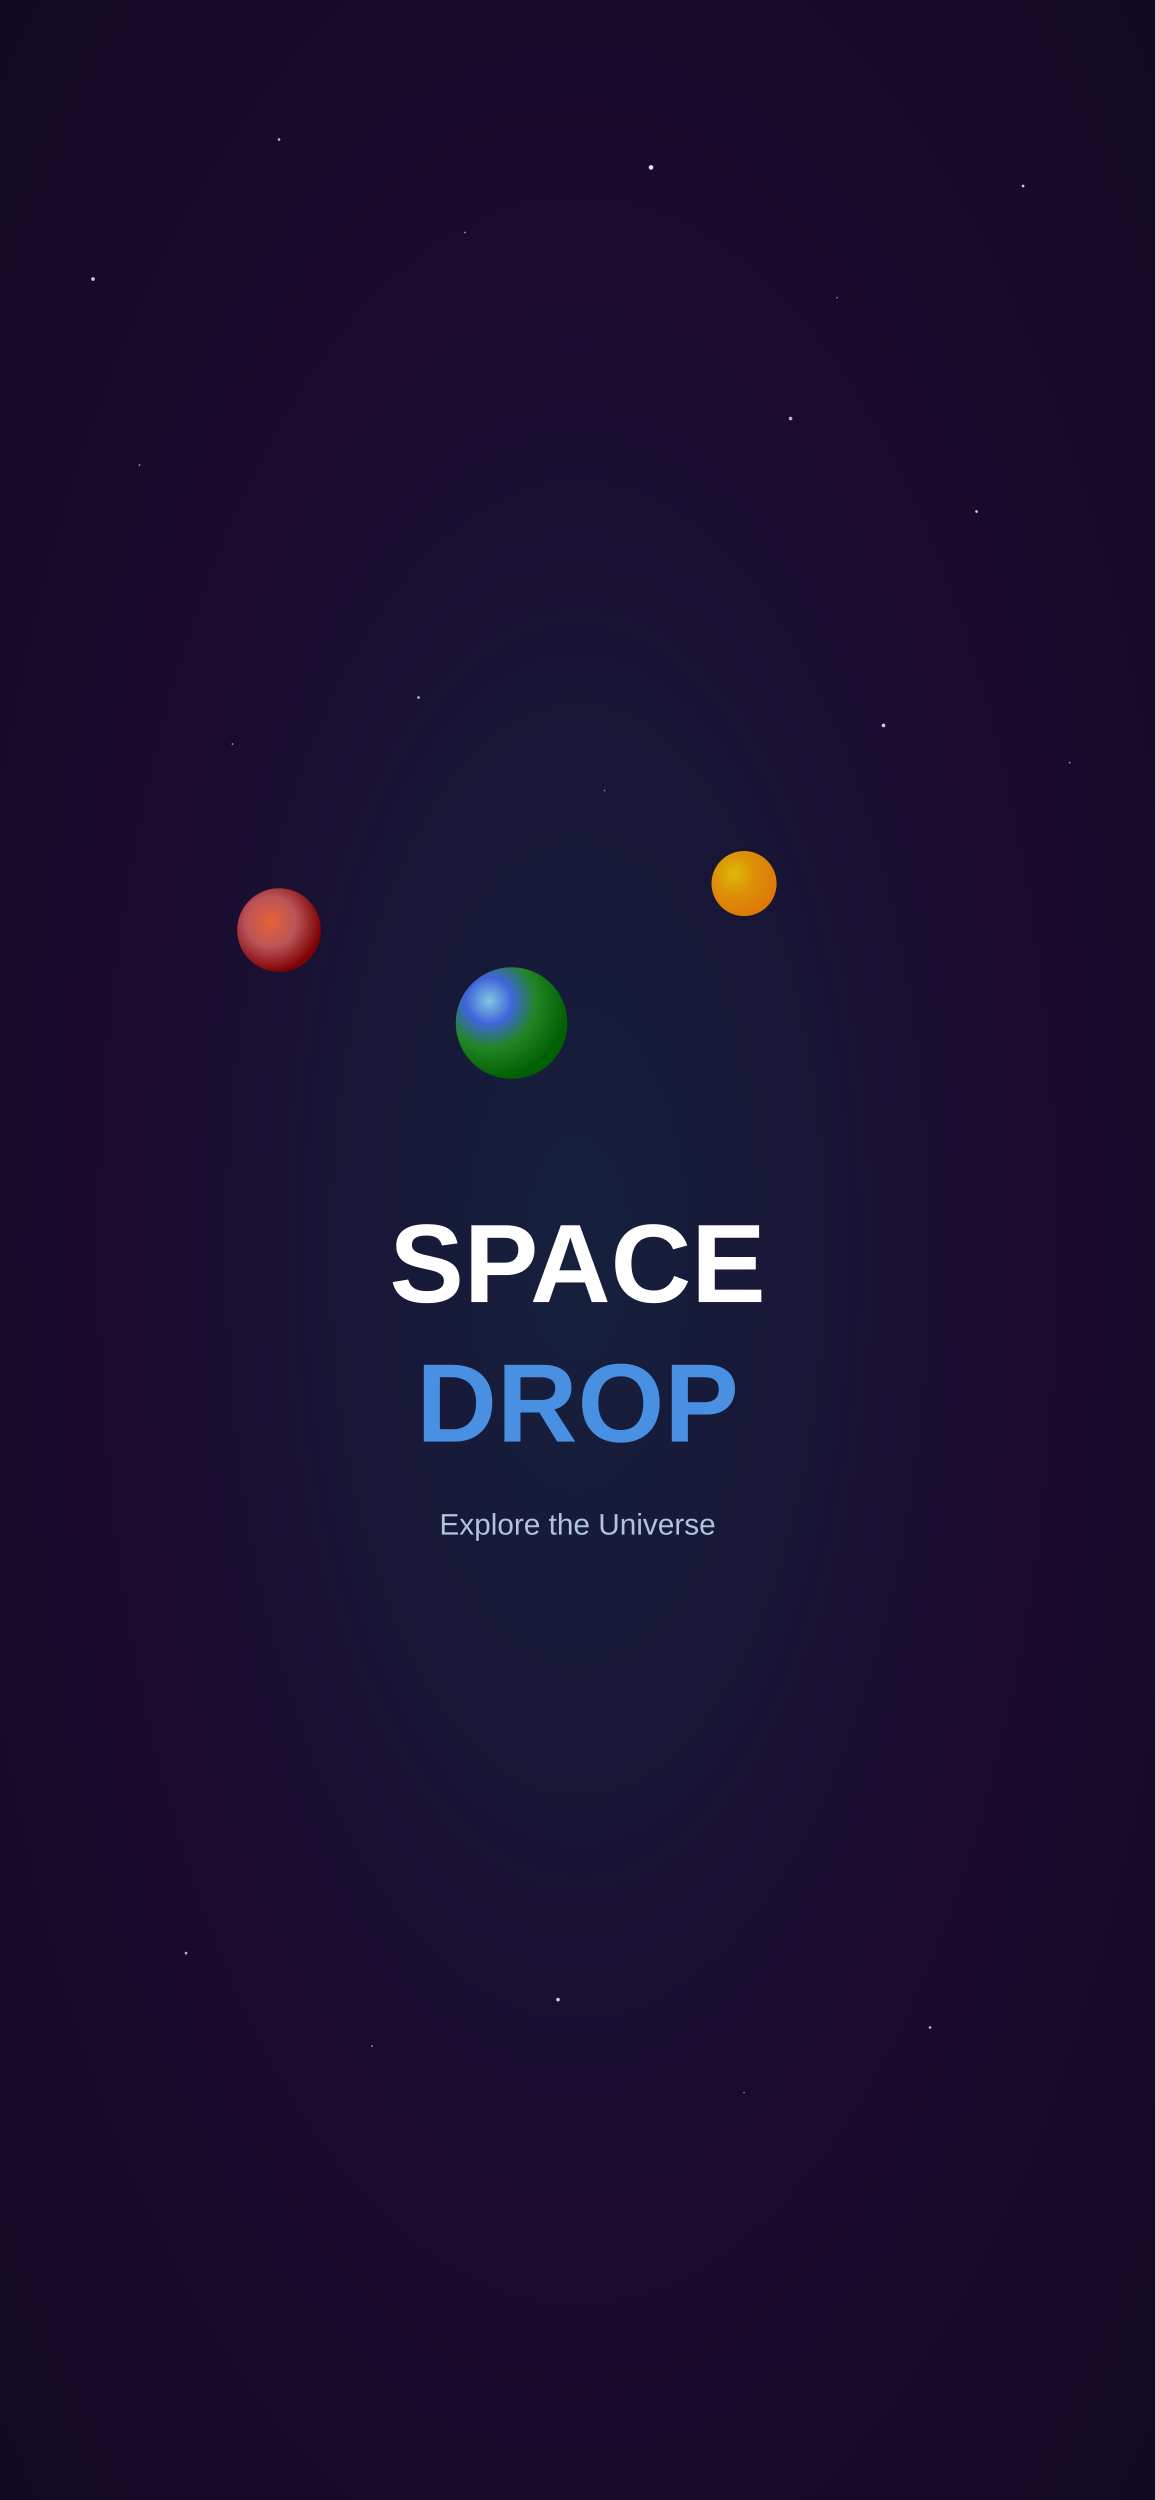
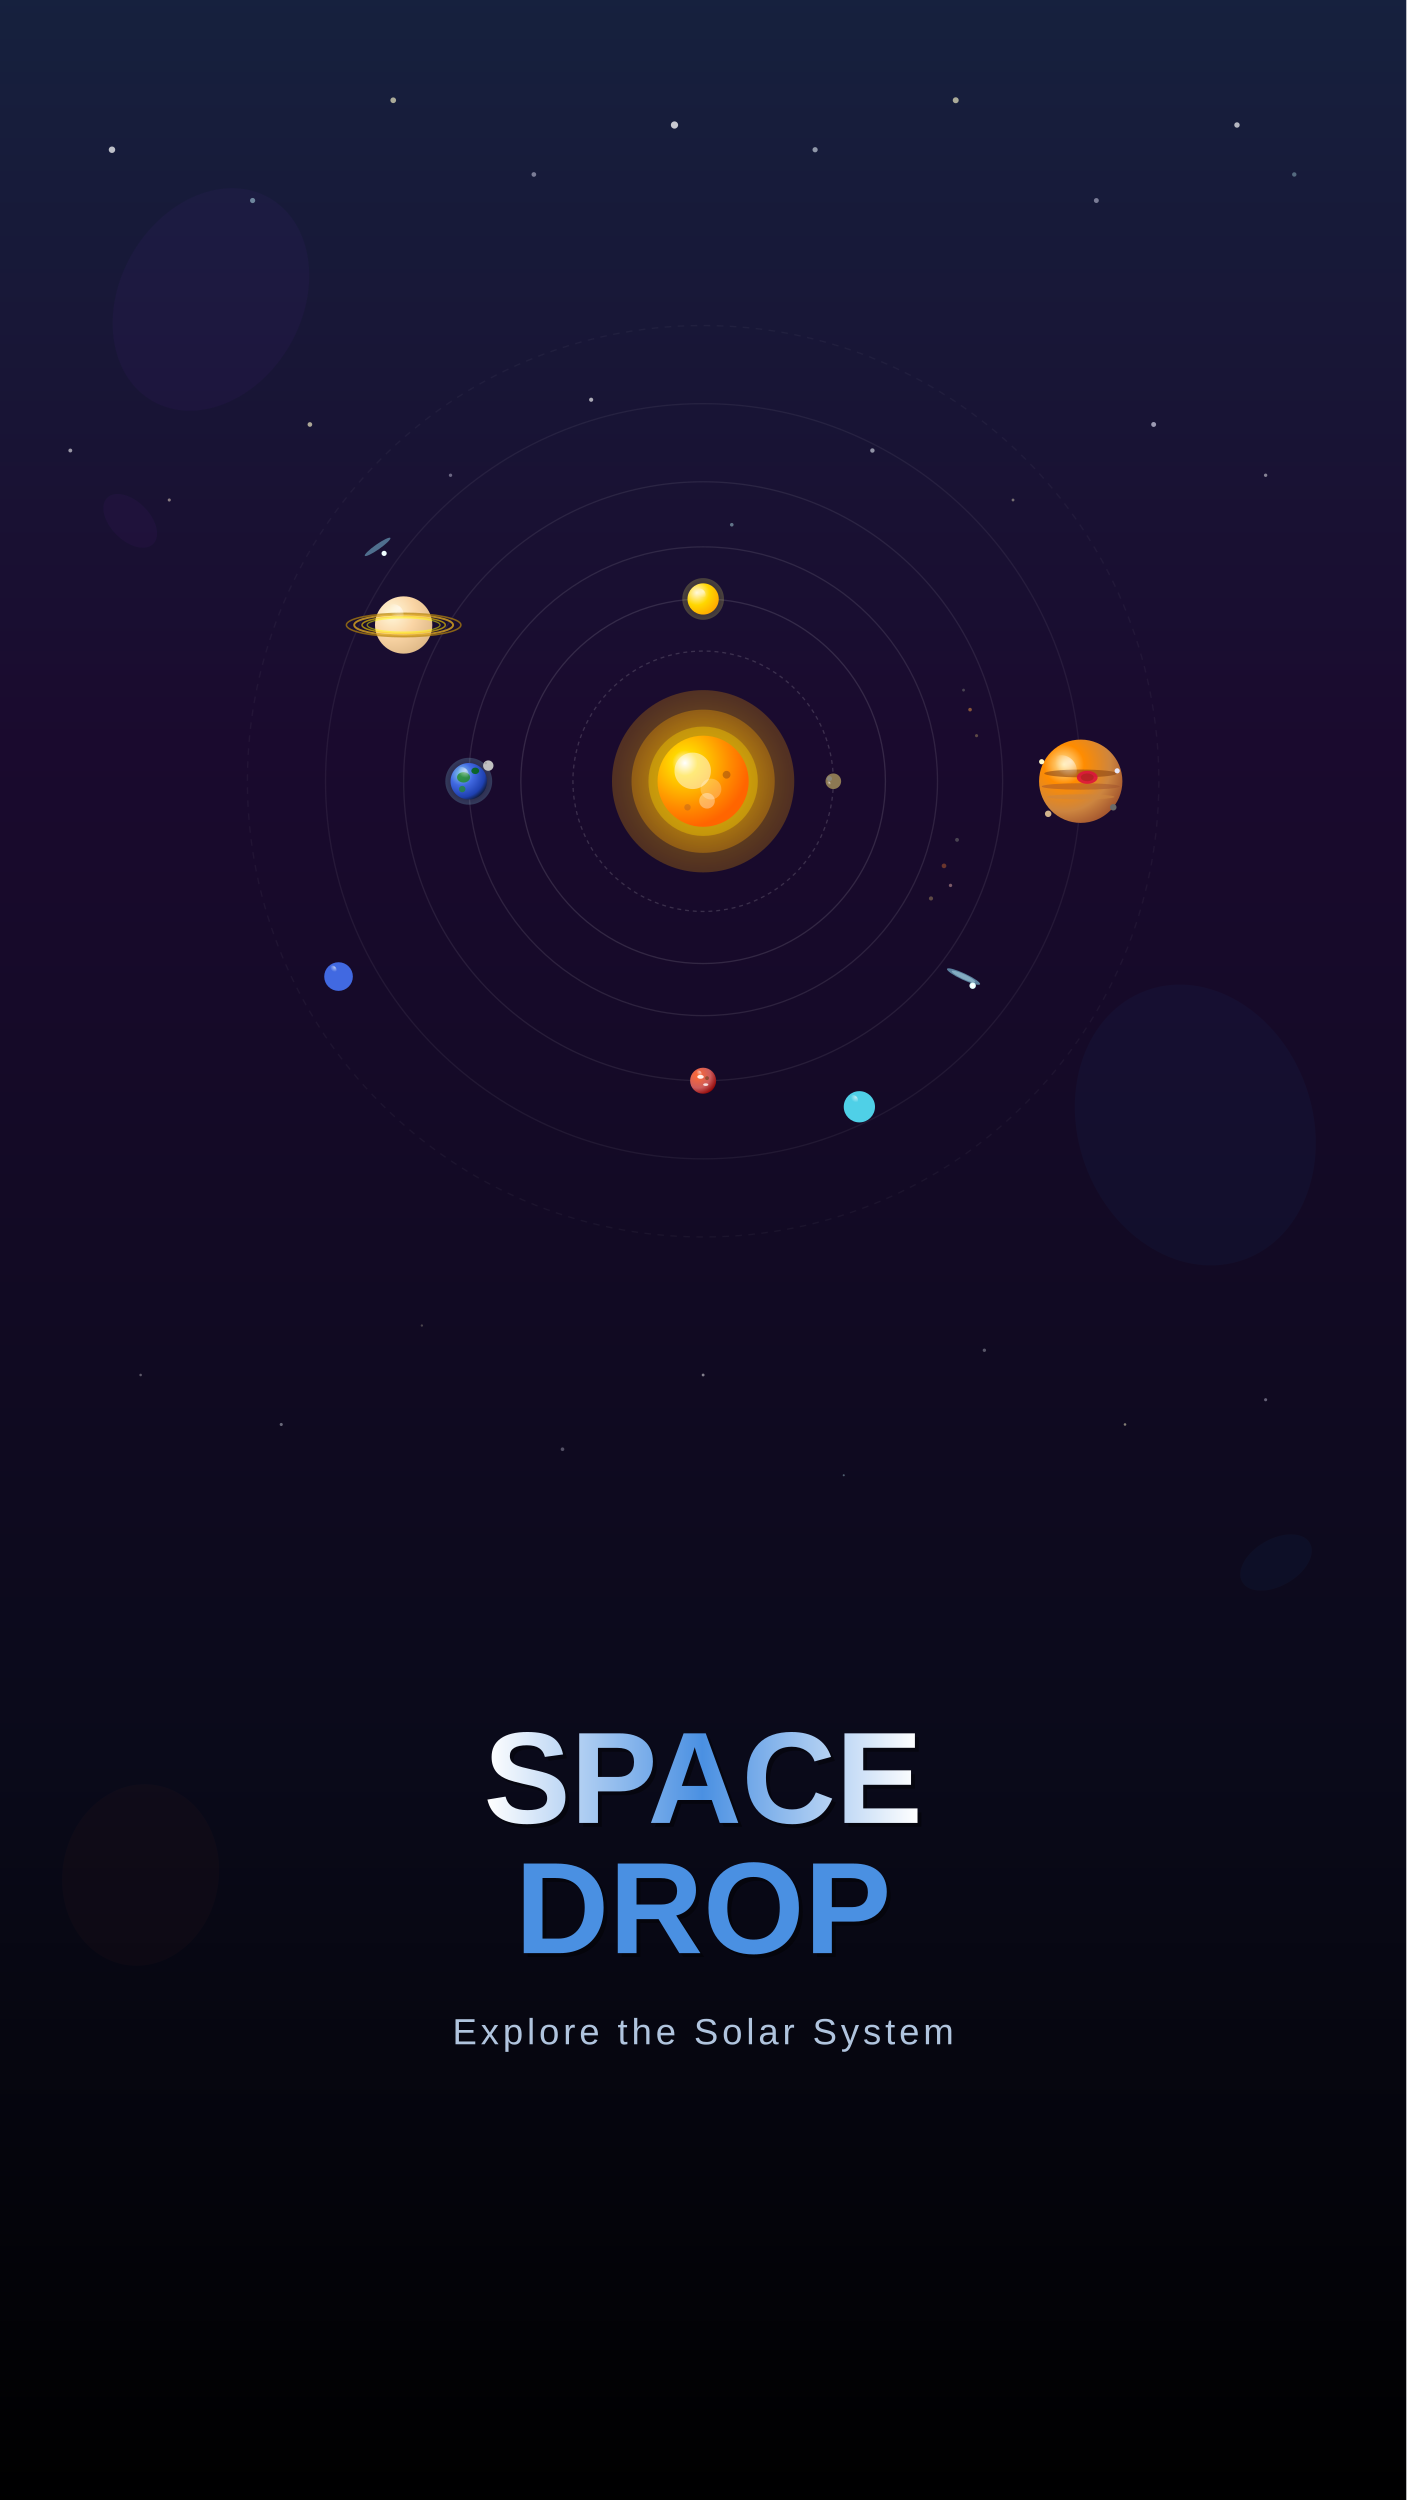
- <svg xmlns="http://www.w3.org/2000/svg" width="1242" height="2688">
+ <svg xmlns="http://www.w3.org/2000/svg" width="1080" height="1920" viewBox="0 0 1080 1920">
  <defs>
-     <radialGradient id="spaceBackground" cx="50%" cy="50%" r="100%">
-       <stop offset="0%" style="stop-color:#16213e" />
-       <stop offset="40%" style="stop-color:#1a0a2e" />
-       <stop offset="100%" style="stop-color:#0a0a1a" />
+     <linearGradient id="spaceBackground" x1="0%" y1="0%" x2="0%" y2="100%">
+       <stop offset="0%" style="stop-color:#16213e;stop-opacity:1" />
+       <stop offset="30%" style="stop-color:#1a0a2e;stop-opacity:1" />
+       <stop offset="70%" style="stop-color:#0a0a1a;stop-opacity:1" />
+       <stop offset="100%" style="stop-color:#000000;stop-opacity:1" />
+     </linearGradient>
+     <radialGradient id="sunCore" cx="30%" cy="30%" r="70%">
+       <stop offset="0%" style="stop-color:#ffffff;stop-opacity:1" />
+       <stop offset="20%" style="stop-color:#ffd700;stop-opacity:1" />
+       <stop offset="70%" style="stop-color:#ff8c00;stop-opacity:1" />
+       <stop offset="100%" style="stop-color:#ff6500;stop-opacity:1" />
    </radialGradient>
-     <radialGradient id="earth" cx="30%" cy="30%" r="70%">
-       <stop offset="0%" style="stop-color:#87CEEB" />
-       <stop offset="30%" style="stop-color:#4169E1" />
-       <stop offset="60%" style="stop-color:#228B22" />
-       <stop offset="100%" style="stop-color:#006400" />
+     <radialGradient id="sunCorona" cx="50%" cy="50%" r="100%">
+       <stop offset="0%" style="stop-color:#ffd700;stop-opacity:0.8" />
+       <stop offset="50%" style="stop-color:#ffa500;stop-opacity:0.4" />
+       <stop offset="100%" style="stop-color:#ff8c00;stop-opacity:0" />
    </radialGradient>
-     <radialGradient id="mars" cx="40%" cy="40%" r="60%">
-       <stop offset="0%" style="stop-color:#FF6B35" />
-       <stop offset="50%" style="stop-color:#CD5C5C" />
-       <stop offset="100%" style="stop-color:#8B0000" />
+     <radialGradient id="earthGradient" cx="30%" cy="30%" r="80%">
+       <stop offset="0%" style="stop-color:#87ceeb;stop-opacity:1" />
+       <stop offset="40%" style="stop-color:#4169e1;stop-opacity:1" />
+       <stop offset="80%" style="stop-color:#1e40af;stop-opacity:1" />
+       <stop offset="100%" style="stop-color:#0f172a;stop-opacity:1" />
    </radialGradient>
-     <radialGradient id="venus" cx="35%" cy="35%" r="65%">
-       <stop offset="0%" style="stop-color:#FFD700" />
-       <stop offset="50%" style="stop-color:#FFA500" />
-       <stop offset="100%" style="stop-color:#FF8C00" />
+     <radialGradient id="marsGradient" cx="30%" cy="30%" r="80%">
+       <stop offset="0%" style="stop-color:#ff6b35;stop-opacity:1" />
+       <stop offset="60%" style="stop-color:#cd5c5c;stop-opacity:1" />
+       <stop offset="100%" style="stop-color:#8b0000;stop-opacity:1" />
    </radialGradient>
+     <radialGradient id="venusGradient" cx="30%" cy="30%" r="80%">
+       <stop offset="0%" style="stop-color:#fff8dc;stop-opacity:1" />
+       <stop offset="50%" style="stop-color:#ffd700;stop-opacity:1" />
+       <stop offset="100%" style="stop-color:#ffa500;stop-opacity:1" />
+     </radialGradient>
+     <radialGradient id="jupiterGradient" cx="30%" cy="30%" r="80%">
+       <stop offset="0%" style="stop-color:#ffeaa7;stop-opacity:1" />
+       <stop offset="30%" style="stop-color:#ff8c00;stop-opacity:1" />
+       <stop offset="70%" style="stop-color:#cd853f;stop-opacity:1" />
+       <stop offset="100%" style="stop-color:#a0522d;stop-opacity:1" />
+     </radialGradient>
+     <radialGradient id="saturnGradient" cx="30%" cy="30%" r="80%">
+       <stop offset="0%" style="stop-color:#fff8dc;stop-opacity:1" />
+       <stop offset="50%" style="stop-color:#fad5a5;stop-opacity:1" />
+       <stop offset="100%" style="stop-color:#deb887;stop-opacity:1" />
+     </radialGradient>
+     <radialGradient id="earthAtmosphere" cx="50%" cy="50%" r="70%">
+       <stop offset="0%" style="stop-color:#87ceeb;stop-opacity:0" />
+       <stop offset="70%" style="stop-color:#87ceeb;stop-opacity:0.4" />
+       <stop offset="100%" style="stop-color:#4169e1;stop-opacity:0.7" />
+     </radialGradient>
+     <radialGradient id="venusAtmosphere" cx="50%" cy="50%" r="70%">
+       <stop offset="0%" style="stop-color:#ffff66;stop-opacity:0" />
+       <stop offset="70%" style="stop-color:#ffff66;stop-opacity:0.3" />
+       <stop offset="100%" style="stop-color:#ffd700;stop-opacity:0.6" />
+     </radialGradient>
+     <radialGradient id="sunIllumination" cx="80%" cy="20%" r="50%">
+       <stop offset="0%" style="stop-color:#ffffff;stop-opacity:0.6" />
+       <stop offset="50%" style="stop-color:#ffffff;stop-opacity:0.3" />
+       <stop offset="100%" style="stop-color:#ffffff;stop-opacity:0" />
+     </radialGradient>
+     <linearGradient id="titleGradient" x1="0%" y1="0%" x2="100%" y2="0%">
+       <stop offset="0%" style="stop-color:#ffffff;stop-opacity:1" />
+       <stop offset="50%" style="stop-color:#4a90e2;stop-opacity:1" />
+       <stop offset="100%" style="stop-color:#ffffff;stop-opacity:1" />
+     </linearGradient>
  </defs>
-   <rect width="1242" height="2688" fill="url(#spaceBackground)" />
-   <circle cx="100" cy="300" r="2" fill="#FFFFFF" opacity="0.8" />
-   <circle cx="300" cy="150" r="1.5" fill="#F0F8FF" opacity="0.7" />
-   <circle cx="500" cy="250" r="1" fill="#FFFACD" opacity="0.6" />
-   <circle cx="700" cy="180" r="2.5" fill="#FFFFFF" opacity="0.9" />
-   <circle cx="900" cy="320" r="1" fill="#E6E6FA" opacity="0.5" />
-   <circle cx="1100" cy="200" r="1.5" fill="#FFFFFF" opacity="0.8" />
-   <circle cx="150" cy="500" r="1" fill="#F0F8FF" opacity="0.6" />
-   <circle cx="850" cy="450" r="2" fill="#FFFFFF" opacity="0.7" />
-   <circle cx="1050" cy="550" r="1.5" fill="#FFFACD" opacity="0.8" />
-   <circle cx="250" cy="800" r="1" fill="#FFFFFF" opacity="0.6" />
-   <circle cx="450" cy="750" r="1.5" fill="#F0F8FF" opacity="0.7" />
-   <circle cx="650" cy="850" r="1" fill="#E6E6FA" opacity="0.5" />
-   <circle cx="950" cy="780" r="2" fill="#FFFFFF" opacity="0.8" />
-   <circle cx="1150" cy="820" r="1" fill="#FFFACD" opacity="0.6" />
-   <circle cx="200" cy="2100" r="1.5" fill="#FFFFFF" opacity="0.7" />
-   <circle cx="400" cy="2200" r="1" fill="#F0F8FF" opacity="0.6" />
-   <circle cx="600" cy="2150" r="2" fill="#FFFFFF" opacity="0.8" />
-   <circle cx="800" cy="2250" r="1" fill="#E6E6FA" opacity="0.5" />
-   <circle cx="1000" cy="2180" r="1.5" fill="#FFFACD" opacity="0.7" />
-   <circle cx="300" cy="1000" r="45" fill="url(#mars)" opacity="0.9" />
-   <circle cx="550" cy="1100" r="60" fill="url(#earth)" opacity="0.95" />
-   <circle cx="800" cy="950" r="35" fill="url(#venus)" opacity="0.85" />
-   <text x="621" y="1400" text-anchor="middle" font-family="Arial, sans-serif" font-size="120" font-weight="900" fill="#FFFFFF">SPACE</text>
-   <text x="621" y="1550" text-anchor="middle" font-family="Arial, sans-serif" font-size="120" font-weight="900" fill="#4A90E2">DROP</text>
-   <text x="621" y="1650" text-anchor="middle" font-family="Arial, sans-serif" font-size="32" font-weight="300" fill="#B0C4DE">Explore the Universe</text>
+   <rect width="100%" height="100%" fill="url(#spaceBackground)" />
+   <g opacity="0.8">
+     <circle cx="86" cy="115" r="2.5" fill="#ffffff" opacity="0.9" />
+     <circle cx="194" cy="154" r="2" fill="#b0e0e6" opacity="0.7" />
+     <circle cx="302" cy="77" r="2.2" fill="#fffacd" opacity="0.8" />
+     <circle cx="410" cy="134" r="1.8" fill="#e6e6fa" opacity="0.6" />
+     <circle cx="518" cy="96" r="2.8" fill="#ffffff" opacity="0.95" />
+     <circle cx="626" cy="115" r="2" fill="#f0f8ff" opacity="0.7" />
+     <circle cx="734" cy="77" r="2.3" fill="#fffacd" opacity="0.8" />
+     <circle cx="842" cy="154" r="1.9" fill="#e6e6fa" opacity="0.6" />
+     <circle cx="950" cy="96" r="2.1" fill="#ffffff" opacity="0.85" />
+     <circle cx="994" cy="134" r="1.7" fill="#b0e0e6" opacity="0.5" />
+     <circle cx="54" cy="346" r="1.5" fill="#ffffff" opacity="0.7" />
+     <circle cx="130" cy="384" r="1.2" fill="#ffefd5" opacity="0.6" />
+     <circle cx="238" cy="326" r="1.8" fill="#fffacd" opacity="0.8" />
+     <circle cx="346" cy="365" r="1.3" fill="#e6e6fa" opacity="0.5" />
+     <circle cx="454" cy="307" r="1.6" fill="#ffffff" opacity="0.8" />
+     <circle cx="562" cy="403" r="1.4" fill="#b0e0e6" opacity="0.6" />
+     <circle cx="670" cy="346" r="1.7" fill="#f0f8ff" opacity="0.7" />
+     <circle cx="778" cy="384" r="1.1" fill="#fffacd" opacity="0.5" />
+     <circle cx="886" cy="326" r="1.9" fill="#e6e6fa" opacity="0.8" />
+     <circle cx="972" cy="365" r="1.3" fill="#ffffff" opacity="0.6" />
+     <circle cx="108" cy="1056" r="1" fill="#ffffff" opacity="0.4" />
+     <circle cx="216" cy="1094" r="1.2" fill="#f0f8ff" opacity="0.5" />
+     <circle cx="324" cy="1018" r="0.9" fill="#fffacd" opacity="0.3" />
+     <circle cx="432" cy="1113" r="1.4" fill="#e6e6fa" opacity="0.4" />
+     <circle cx="540" cy="1056" r="1.1" fill="#ffffff" opacity="0.6" />
+     <circle cx="648" cy="1133" r="0.8" fill="#b0e0e6" opacity="0.5" />
+     <circle cx="756" cy="1037" r="1.3" fill="#f0f8ff" opacity="0.4" />
+     <circle cx="864" cy="1094" r="1" fill="#fffacd" opacity="0.6" />
+     <circle cx="972" cy="1075" r="1.2" fill="#e6e6fa" opacity="0.5" />
+   </g>
+   <g transform="translate(540, 600)">
+     <circle cx="0" cy="0" r="100" fill="none" stroke="rgba(255,255,255,0.15)" stroke-width="1" stroke-dasharray="3,3" />
+     <circle cx="0" cy="0" r="140" fill="none" stroke="rgba(255,255,255,0.12)" stroke-width="1" />
+     <circle cx="0" cy="0" r="180" fill="none" stroke="rgba(255,255,255,0.1)" stroke-width="1" />
+     <circle cx="0" cy="0" r="230" fill="none" stroke="rgba(255,255,255,0.08)" stroke-width="1" />
+     <circle cx="0" cy="0" r="290" fill="none" stroke="rgba(255,255,255,0.06)" stroke-width="1" />
+     <circle cx="0" cy="0" r="350" fill="none" stroke="rgba(255,255,255,0.04)" stroke-width="1" stroke-dasharray="5,5" />
+     <circle cx="0" cy="0" r="70" fill="url(#sunCorona)" opacity="0.6" />
+     <circle cx="0" cy="0" r="55" fill="url(#sunCorona)" opacity="0.8" />
+     <circle cx="0" cy="0" r="42" fill="rgba(255,215,0,0.4)" opacity="0.9" />
+     <circle cx="0" cy="0" r="35" fill="url(#sunCore)" />
+     <circle cx="-8" cy="-8" r="14" fill="rgba(255,255,255,0.6)" opacity="0.8" />
+     <circle cx="6" cy="6" r="8" fill="rgba(255,255,255,0.4)" opacity="0.6" />
+     <circle cx="3" cy="15" r="6" fill="rgba(255,255,255,0.5)" opacity="0.7" />
+     <circle cx="18" cy="-5" r="3" fill="rgba(139,69,19,0.6)" opacity="0.8" />
+     <circle cx="-12" cy="20" r="2.5" fill="rgba(160,82,45,0.5)" opacity="0.7" />
+     <circle cx="100" cy="0" r="6" fill="#8c7853" />
+     <circle cx="97" cy="-2" r="2" fill="rgba(139,139,131,0.8)" />
+     <circle cx="96" cy="2" r="2" fill="url(#sunIllumination)" />
+     <circle cx="0" cy="-140" r="16" fill="url(#venusAtmosphere)" opacity="0.7" />
+     <circle cx="0" cy="-140" r="12" fill="url(#venusGradient)" />
+     <circle cx="-3" cy="-143" r="5" fill="url(#sunIllumination)" />
+     <circle cx="-180" cy="0" r="18" fill="url(#earthAtmosphere)" opacity="0.6" />
+     <circle cx="-180" cy="0" r="14" fill="url(#earthGradient)" />
+     <ellipse cx="-184" cy="-3" rx="5" ry="4" fill="#228b22" opacity="0.8" />
+     <ellipse cx="-175" cy="-8" rx="3" ry="2.5" fill="#006400" opacity="0.8" />
+     <circle cx="-185" cy="6" r="2.5" fill="#228b22" opacity="0.7" />
+     <circle cx="-186" cy="-5" r="6" fill="url(#sunIllumination)" />
+     <circle cx="-165" cy="-12" r="4" fill="#c0c0c0" />
+     <circle cx="-167" cy="-14" r="1" fill="#a9a9a9" />
+     <circle cx="0" cy="230" r="10" fill="url(#marsGradient)" />
+     <ellipse cx="-2" cy="227" rx="2.5" ry="1.5" fill="rgba(255,255,255,0.9)" />
+     <ellipse cx="2" cy="233" rx="2" ry="1" fill="rgba(255,255,255,0.8)" />
+     <circle cx="3" cy="228" r="1.5" fill="#654321" opacity="0.6" />
+     <circle cx="-4" cy="225" r="3" fill="url(#sunIllumination)" />
+     <circle cx="290" cy="0" r="32" fill="url(#jupiterGradient)" />
+     <ellipse cx="290" cy="-6" rx="28" ry="3" fill="rgba(139,69,19,0.6)" />
+     <ellipse cx="290" cy="4" rx="30" ry="2.5" fill="rgba(160,82,45,0.5)" />
+     <ellipse cx="290" cy="12" rx="26" ry="2" fill="rgba(205,133,63,0.6)" />
+     <ellipse cx="295" cy="-3" rx="8" ry="5" fill="#dc143c" opacity="0.9" />
+     <ellipse cx="295" cy="-3" rx="5" ry="3" fill="#b22222" opacity="0.8" />
+     <circle cx="275" cy="-8" r="12" fill="url(#sunIllumination)" />
+     <circle cx="260" cy="-15" r="2" fill="#fffacd" />
+     <circle cx="318" cy="-8" r="2" fill="#e6e6fa" />
+     <circle cx="265" cy="25" r="2.5" fill="#d2b48c" />
+     <circle cx="315" cy="20" r="2.5" fill="#696969" />
+     <circle cx="-230" cy="-120" r="22" fill="url(#saturnGradient)" />
+     <ellipse cx="-230" cy="-120" rx="38" ry="8" fill="none" stroke="rgba(218,165,32,0.8)" stroke-width="1.5" />
+     <ellipse cx="-230" cy="-120" rx="32" ry="6.5" fill="none" stroke="rgba(255,215,0,0.6)" stroke-width="1.2" />
+     <ellipse cx="-230" cy="-120" rx="44" ry="9" fill="none" stroke="rgba(184,134,11,0.7)" stroke-width="1.2" />
+     <ellipse cx="-230" cy="-120" rx="28" ry="5.5" fill="none" stroke="rgba(255,255,0,0.5)" stroke-width="1" />
+     <circle cx="-238" cy="-128" r="8" fill="url(#sunIllumination)" />
+     <circle cx="120" cy="250" r="12" fill="#4fd0e7" />
+     <circle cx="115" cy="245" r="4" fill="url(#sunIllumination)" />
+     <circle cx="-280" cy="150" r="11" fill="#4169e1" />
+     <circle cx="-285" cy="145" r="3.5" fill="url(#sunIllumination)" />
+     <g opacity="0.6">
+       <circle cx="195" cy="45" r="1.5" fill="#696969" />
+       <circle cx="210" cy="-35" r="1.2" fill="#8b7355" />
+       <circle cx="185" cy="65" r="1.8" fill="#a0522d" />
+       <circle cx="205" cy="-55" r="1.4" fill="#cd853f" />
+       <circle cx="190" cy="80" r="1.3" fill="#bc8f8f" />
+       <circle cx="200" cy="-70" r="1.1" fill="#696969" />
+       <circle cx="175" cy="90" r="1.6" fill="#8b7355" />
+     </g>
+     <ellipse cx="200" cy="150" rx="14" ry="2.5" fill="rgba(135,206,235,0.6)" transform="rotate(25 200 150)" />
+     <ellipse cx="200" cy="150" rx="10" ry="1.8" fill="rgba(173,216,230,0.5)" transform="rotate(25 200 150)" />
+     <circle cx="207" cy="157" r="2.5" fill="#e0ffff" />
+     <circle cx="207" cy="157" r="1.5" fill="#ffffff" />
+     <ellipse cx="-250" cy="-180" rx="12" ry="2" fill="rgba(135,206,235,0.5)" transform="rotate(-35 -250 -180)" />
+     <circle cx="-245" cy="-175" r="2" fill="#f0ffff" />
+   </g>
+   <g transform="translate(540, 1400)">
+     <text x="3" y="3" text-anchor="middle" font-family="Arial, sans-serif" font-weight="900" font-size="100" fill="rgba(0,0,0,0.4)">SPACE</text>
+     <text x="3" y="103" text-anchor="middle" font-family="Arial, sans-serif" font-weight="900" font-size="100" fill="rgba(0,0,0,0.4)">DROP</text>
+     <text x="0" y="0" text-anchor="middle" font-family="Arial, sans-serif" font-weight="900" font-size="100" fill="url(#titleGradient)">SPACE</text>
+     <text x="0" y="100" text-anchor="middle" font-family="Arial, sans-serif" font-weight="900" font-size="100" fill="#4a90e2">DROP</text>
+     <text x="0" y="170" text-anchor="middle" font-family="Arial, sans-serif" font-weight="300" font-size="28" fill="#b0c4de" letter-spacing="3px">Explore the Solar System</text>
+   </g>
+   <g opacity="0.3">
+     <ellipse cx="162" cy="230" rx="70" ry="90" fill="rgba(138,43,226,0.15)" transform="rotate(30 162 230)" />
+     <ellipse cx="918" cy="864" rx="90" ry="110" fill="rgba(30,144,255,0.12)" transform="rotate(-20 918 864)" />
+     <ellipse cx="108" cy="1440" rx="60" ry="70" fill="rgba(255,107,53,0.08)" transform="rotate(10 108 1440)" />
+   </g>
+   <g opacity="0.25">
+     <ellipse cx="100" cy="400" rx="25" ry="15" fill="rgba(138,43,226,0.2)" transform="rotate(45 100 400)" />
+     <ellipse cx="980" cy="1200" rx="30" ry="18" fill="rgba(30,144,255,0.15)" transform="rotate(-30 980 1200)" />
+   </g>
</svg>
